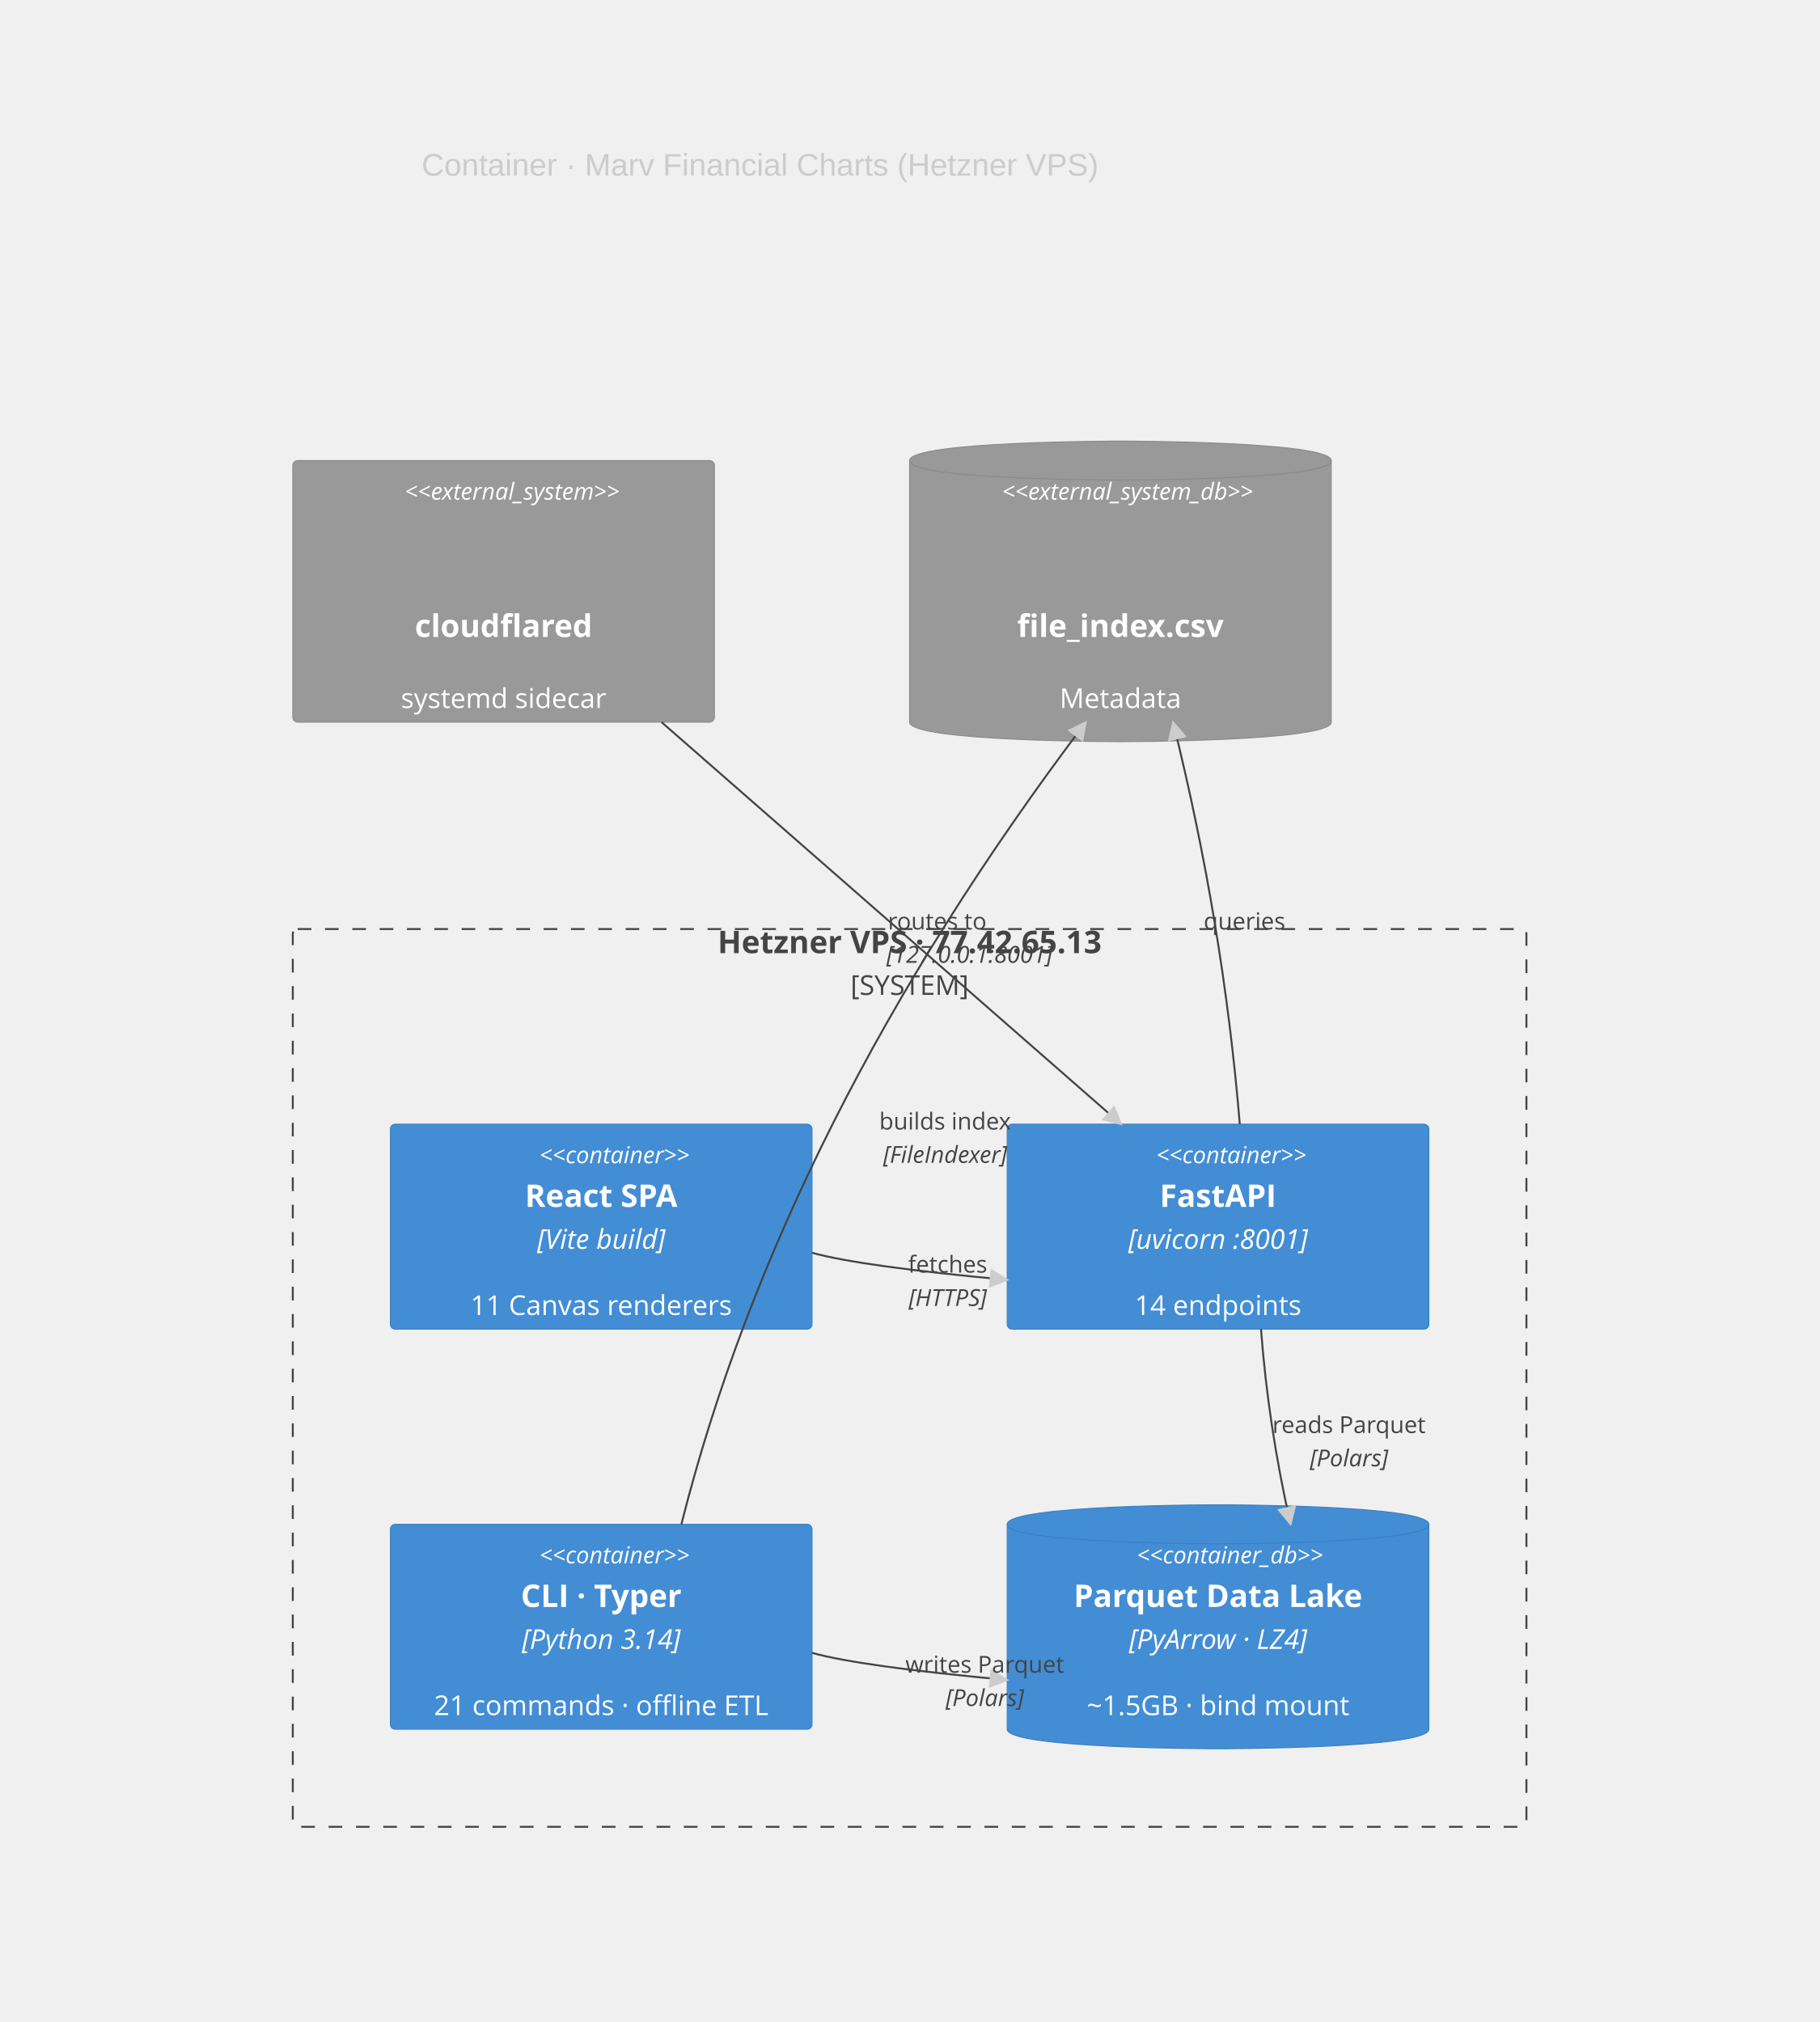
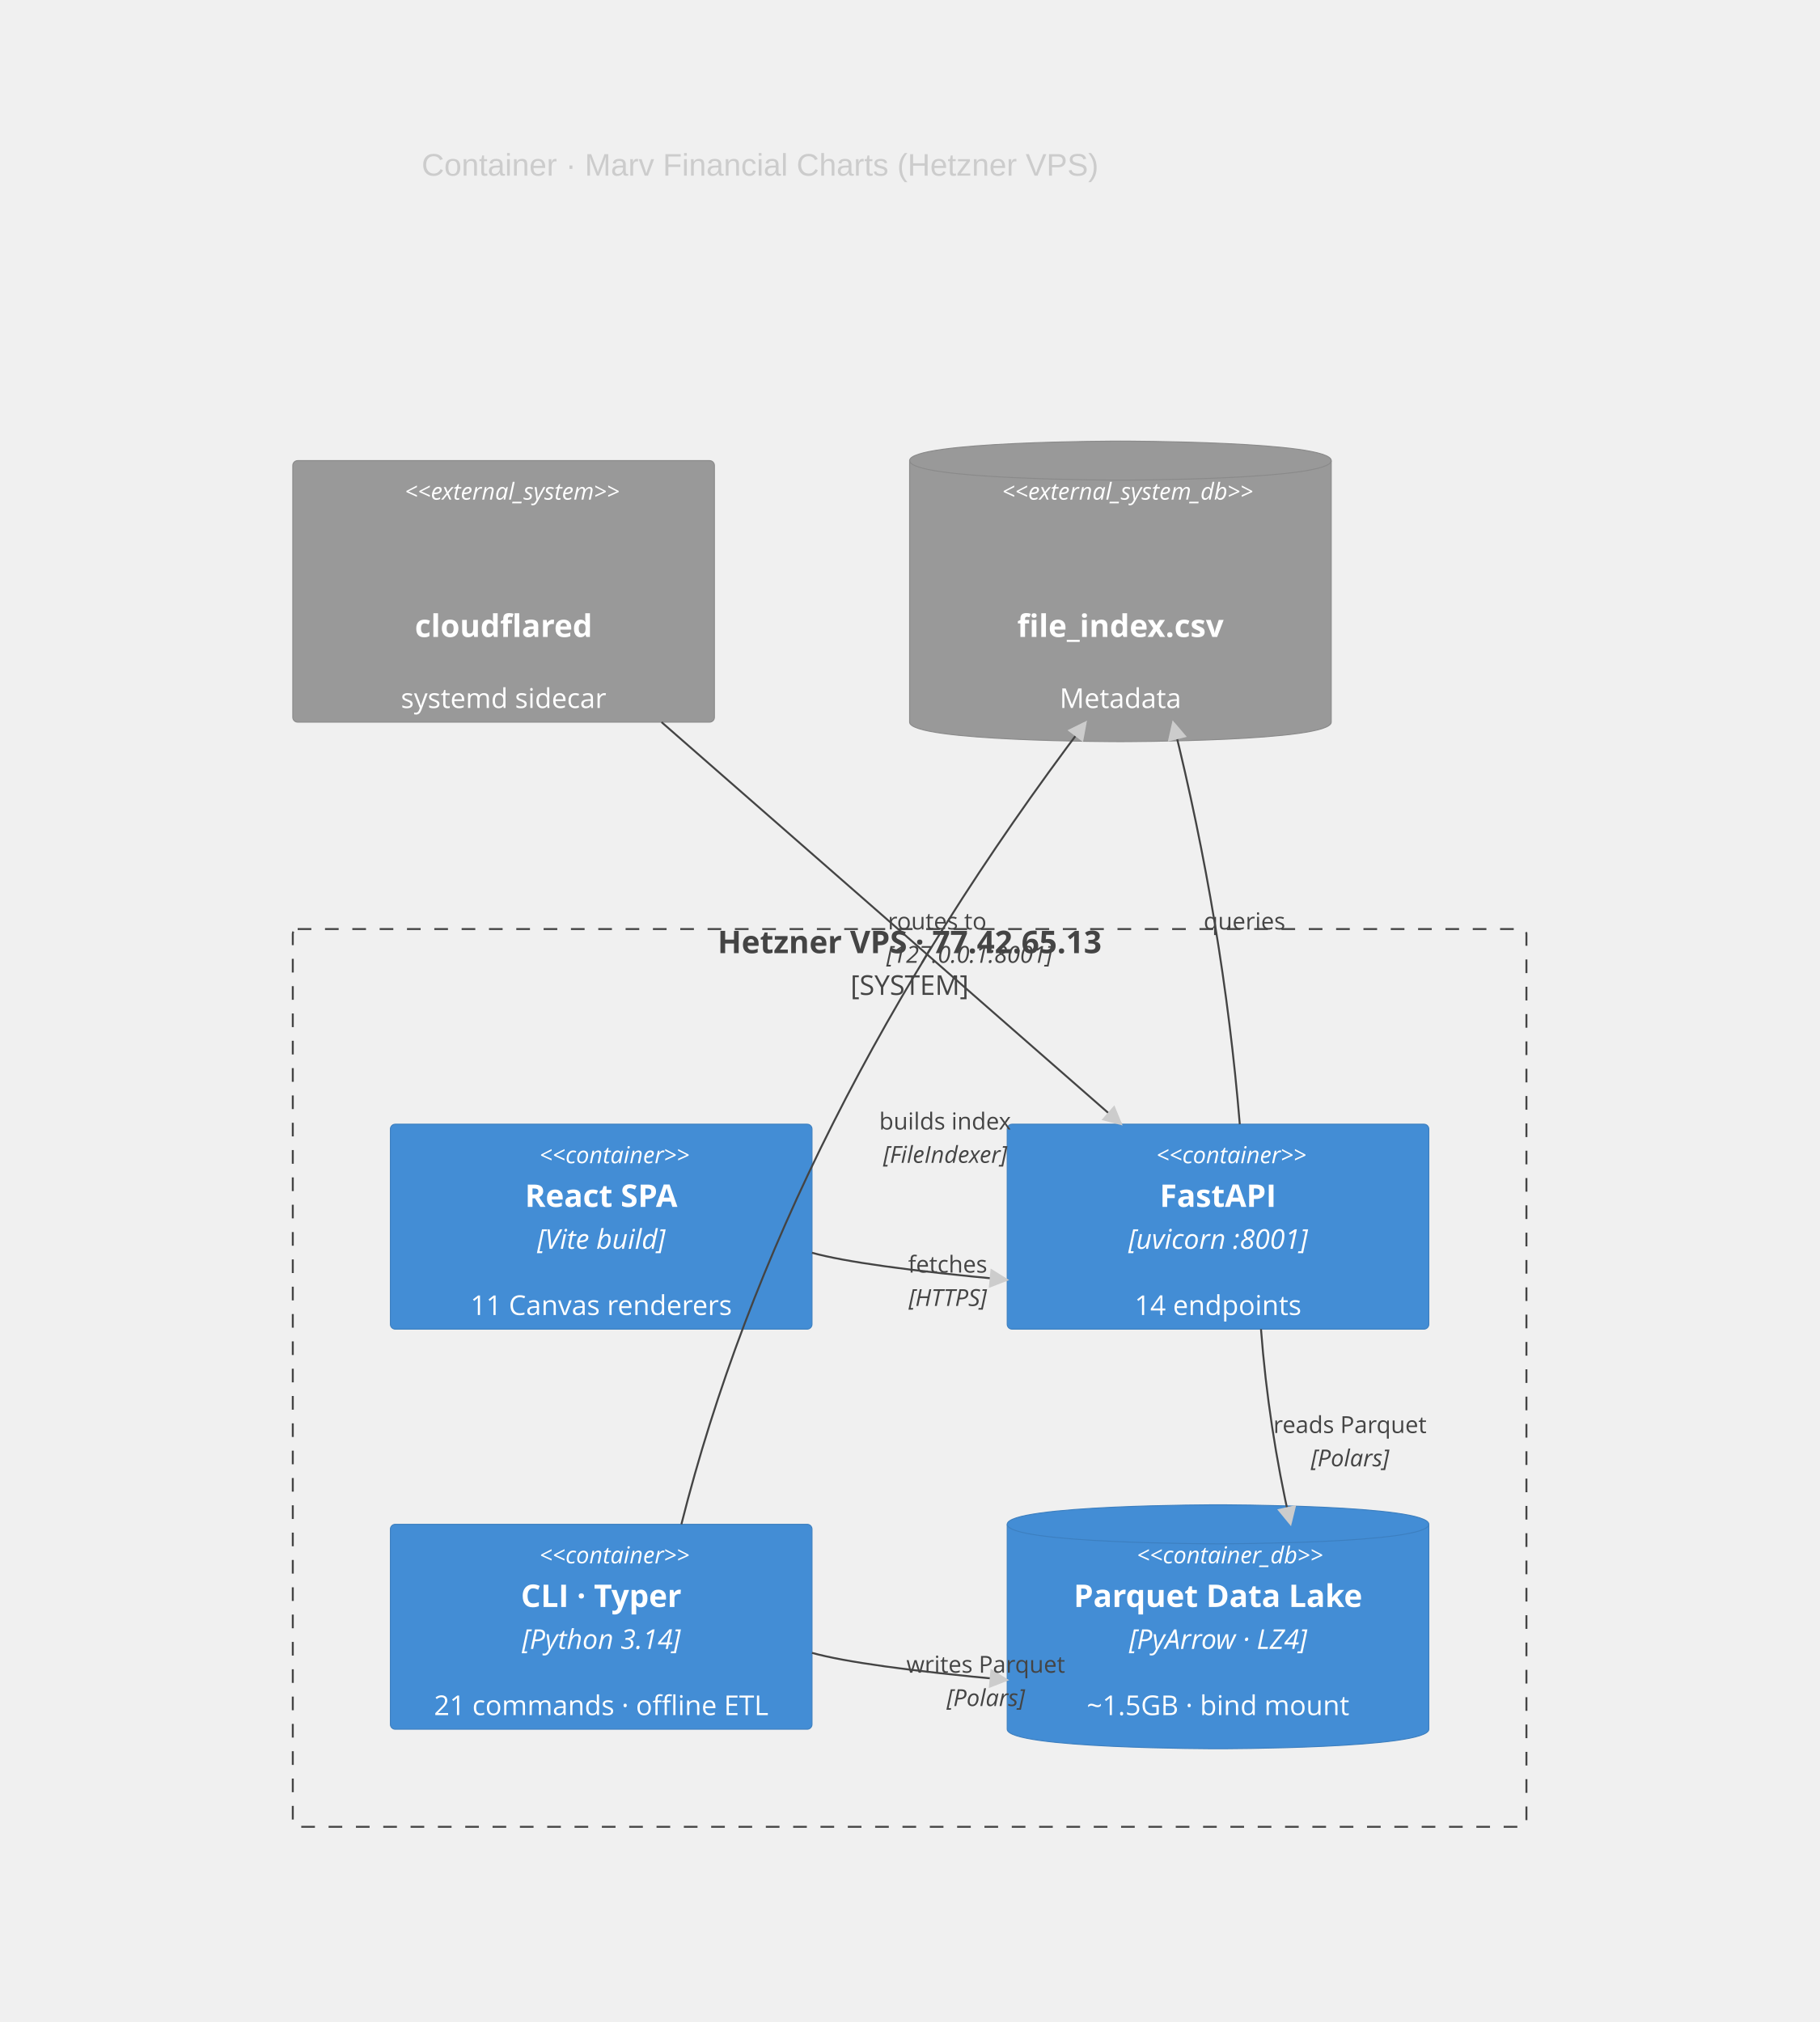
<svg xmlns="http://www.w3.org/2000/svg" id="my-svg" width="100%" style="max-width: 932px; background-color: transparent;" viewBox="0 -70 932 1036" role="graphics-document document" aria-roledescription="c4">
  <style>#my-svg{font-family:"trebuchet ms",verdana,arial,sans-serif;font-size:16px;fill:#ccc;}@keyframes edge-animation-frame{from{stroke-dashoffset:0;}}@keyframes dash{to{stroke-dashoffset:0;}}#my-svg .edge-animation-slow{stroke-dasharray:9,5!important;stroke-dashoffset:900;animation:dash 50s linear infinite;stroke-linecap:round;}#my-svg .edge-animation-fast{stroke-dasharray:9,5!important;stroke-dashoffset:900;animation:dash 20s linear infinite;stroke-linecap:round;}#my-svg .error-icon{fill:#a44141;}#my-svg .error-text{fill:#ddd;stroke:#ddd;}#my-svg .edge-thickness-normal{stroke-width:1px;}#my-svg .edge-thickness-thick{stroke-width:3.5px;}#my-svg .edge-pattern-solid{stroke-dasharray:0;}#my-svg .edge-thickness-invisible{stroke-width:0;fill:none;}#my-svg .edge-pattern-dashed{stroke-dasharray:3;}#my-svg .edge-pattern-dotted{stroke-dasharray:2;}#my-svg .marker{fill:lightgrey;stroke:lightgrey;}#my-svg .marker.cross{stroke:lightgrey;}#my-svg svg{font-family:"trebuchet ms",verdana,arial,sans-serif;font-size:16px;}#my-svg p{margin:0;}#my-svg .person{stroke:#cccccc;fill:#1f2020;}#my-svg .node .neo-node{stroke:#ccc;}#my-svg [data-look="neo"].node rect,#my-svg [data-look="neo"].cluster rect,#my-svg [data-look="neo"].node polygon{stroke:url(#my-svg-gradient);filter:drop-shadow( 1px 2px 2px rgba(185,185,185,1));}#my-svg [data-look="neo"].swimlane.cluster rect{filter:none;}#my-svg [data-look="neo"].node path{stroke:url(#my-svg-gradient);stroke-width:1px;}#my-svg [data-look="neo"].node .outer-path{filter:drop-shadow( 1px 2px 2px rgba(185,185,185,1));}#my-svg [data-look="neo"].node .neo-line path{stroke:#ccc;filter:none;}#my-svg [data-look="neo"].node circle{stroke:url(#my-svg-gradient);filter:drop-shadow( 1px 2px 2px rgba(185,185,185,1));}#my-svg [data-look="neo"].node circle .state-start{fill:#000000;}#my-svg [data-look="neo"].icon-shape .icon{fill:url(#my-svg-gradient);filter:drop-shadow( 1px 2px 2px rgba(185,185,185,1));}#my-svg [data-look="neo"].icon-shape .icon-neo path{stroke:url(#my-svg-gradient);filter:drop-shadow( 1px 2px 2px rgba(185,185,185,1));}#my-svg :root{--mermaid-font-family:"trebuchet ms",verdana,arial,sans-serif;}</style>
  <g />
  <defs>
    <symbol id="my-svg-computer" width="24" height="24">
      <path transform="scale(.5)" d="M2 2v13h20v-13h-20zm18 11h-16v-9h16v9zm-10.228 6l.466-1h3.524l.467 1h-4.457zm14.228 3h-24l2-6h2.104l-1.33 4h18.45l-1.297-4h2.073l2 6zm-5-10h-14v-7h14v7z" />
    </symbol>
  </defs>
  <defs>
    <symbol id="my-svg-database" fill-rule="evenodd" clip-rule="evenodd">
      <path transform="scale(.5)" d="M12.258.001l.256.004.255.005.253.008.251.01.249.012.247.015.246.016.242.019.241.02.239.023.236.024.233.027.231.028.229.031.225.032.223.034.22.036.217.038.214.04.211.041.208.043.205.045.201.046.198.048.194.05.191.051.187.053.183.054.18.056.175.057.172.059.168.06.163.061.16.063.155.064.15.066.074.033.073.033.071.034.07.034.069.035.068.035.067.035.066.035.064.036.064.036.062.036.06.036.06.037.058.037.058.037.055.038.055.038.053.038.052.038.051.039.05.039.048.039.047.039.045.04.044.04.043.04.041.04.04.041.039.041.037.041.036.041.034.041.033.042.032.042.03.042.029.042.027.042.026.043.024.043.023.043.021.043.02.043.018.044.017.043.015.044.013.044.012.044.011.045.009.044.007.045.006.045.004.045.002.045.001.045v17l-.001.045-.002.045-.004.045-.006.045-.007.045-.009.044-.011.045-.012.044-.013.044-.015.044-.017.043-.018.044-.02.043-.021.043-.023.043-.024.043-.026.043-.027.042-.029.042-.03.042-.032.042-.033.042-.034.041-.036.041-.037.041-.039.041-.04.041-.041.04-.043.04-.044.04-.045.04-.047.039-.048.039-.05.039-.051.039-.052.038-.053.038-.055.038-.055.038-.058.037-.058.037-.06.037-.06.036-.062.036-.064.036-.064.036-.066.035-.067.035-.068.035-.069.035-.07.034-.071.034-.073.033-.074.033-.15.066-.155.064-.16.063-.163.061-.168.06-.172.059-.175.057-.18.056-.183.054-.187.053-.191.051-.194.05-.198.048-.201.046-.205.045-.208.043-.211.041-.214.04-.217.038-.22.036-.223.034-.225.032-.229.031-.231.028-.233.027-.236.024-.239.023-.241.02-.242.019-.246.016-.247.015-.249.012-.251.01-.253.008-.255.005-.256.004-.258.001-.258-.001-.256-.004-.255-.005-.253-.008-.251-.01-.249-.012-.247-.015-.245-.016-.243-.019-.241-.02-.238-.023-.236-.024-.234-.027-.231-.028-.228-.031-.226-.032-.223-.034-.22-.036-.217-.038-.214-.04-.211-.041-.208-.043-.204-.045-.201-.046-.198-.048-.195-.05-.19-.051-.187-.053-.184-.054-.179-.056-.176-.057-.172-.059-.167-.06-.164-.061-.159-.063-.155-.064-.151-.066-.074-.033-.072-.033-.072-.034-.07-.034-.069-.035-.068-.035-.067-.035-.066-.035-.064-.036-.063-.036-.062-.036-.061-.036-.06-.037-.058-.037-.057-.037-.056-.038-.055-.038-.053-.038-.052-.038-.051-.039-.049-.039-.049-.039-.046-.039-.046-.04-.044-.04-.043-.04-.041-.04-.04-.041-.039-.041-.037-.041-.036-.041-.034-.041-.033-.042-.032-.042-.03-.042-.029-.042-.027-.042-.026-.043-.024-.043-.023-.043-.021-.043-.02-.043-.018-.044-.017-.043-.015-.044-.013-.044-.012-.044-.011-.045-.009-.044-.007-.045-.006-.045-.004-.045-.002-.045-.001-.045v-17l.001-.045.002-.045.004-.045.006-.045.007-.045.009-.044.011-.045.012-.044.013-.044.015-.044.017-.043.018-.044.02-.043.021-.043.023-.043.024-.043.026-.043.027-.042.029-.042.03-.042.032-.042.033-.042.034-.041.036-.041.037-.041.039-.041.04-.041.041-.04.043-.04.044-.04.046-.04.046-.039.049-.039.049-.039.051-.039.052-.038.053-.038.055-.038.056-.038.057-.037.058-.037.06-.037.061-.036.062-.036.063-.036.064-.036.066-.035.067-.035.068-.035.069-.035.07-.034.072-.034.072-.033.074-.033.151-.066.155-.064.159-.063.164-.061.167-.06.172-.059.176-.057.179-.056.184-.054.187-.053.19-.051.195-.05.198-.048.201-.046.204-.045.208-.043.211-.041.214-.04.217-.038.22-.036.223-.034.226-.032.228-.031.231-.028.234-.027.236-.024.238-.023.241-.02.243-.019.245-.016.247-.015.249-.012.251-.01.253-.008.255-.005.256-.004.258-.001.258.001zm-9.258 20.499v.01l.001.021.003.021.004.022.005.021.006.022.007.022.009.023.01.022.011.023.012.023.013.023.015.023.016.024.017.023.018.024.019.024.021.024.022.025.023.024.024.025.052.049.056.05.061.051.066.051.07.051.075.051.079.052.084.052.088.052.092.052.097.052.102.051.105.052.11.052.114.051.119.051.123.051.127.05.131.05.135.05.139.048.144.049.147.047.152.047.155.047.16.045.163.045.167.043.171.043.176.041.178.041.183.039.187.039.19.037.194.035.197.035.202.033.204.031.209.03.212.029.216.027.219.025.222.024.226.021.23.02.233.018.236.016.24.015.243.012.246.01.249.008.253.005.256.004.259.001.26-.001.257-.004.254-.005.25-.008.247-.011.244-.012.241-.014.237-.016.233-.018.231-.021.226-.021.224-.024.22-.026.216-.027.212-.028.21-.031.205-.031.202-.034.198-.034.194-.036.191-.037.187-.039.183-.04.179-.04.175-.042.172-.043.168-.044.163-.045.16-.046.155-.046.152-.047.148-.048.143-.049.139-.049.136-.05.131-.05.126-.05.123-.051.118-.052.114-.051.11-.052.106-.052.101-.052.096-.052.092-.052.088-.053.083-.051.079-.052.074-.052.07-.051.065-.051.06-.051.056-.05.051-.05.023-.024.023-.025.021-.024.02-.024.019-.024.018-.024.017-.024.015-.023.014-.024.013-.023.012-.023.01-.023.01-.022.008-.022.006-.022.006-.022.004-.022.004-.021.001-.021.001-.021v-4.127l-.077.055-.08.053-.083.054-.085.053-.087.052-.09.052-.093.051-.095.05-.097.05-.1.049-.102.049-.105.048-.106.047-.109.047-.111.046-.114.045-.115.045-.118.044-.12.043-.122.042-.124.042-.126.041-.128.04-.13.04-.132.038-.134.038-.135.037-.138.037-.139.035-.142.035-.143.034-.144.033-.147.032-.148.031-.15.03-.151.03-.153.029-.154.027-.156.027-.158.026-.159.025-.161.024-.162.023-.163.022-.165.021-.166.02-.167.019-.169.018-.169.017-.171.016-.173.015-.173.014-.175.013-.175.012-.177.011-.178.01-.179.008-.179.008-.181.006-.182.005-.182.004-.184.003-.184.002h-.37l-.184-.002-.184-.003-.182-.004-.182-.005-.181-.006-.179-.008-.179-.008-.178-.01-.176-.011-.176-.012-.175-.013-.173-.014-.172-.015-.171-.016-.17-.017-.169-.018-.167-.019-.166-.02-.165-.021-.163-.022-.162-.023-.161-.024-.159-.025-.157-.026-.156-.027-.155-.027-.153-.029-.151-.03-.15-.03-.148-.031-.146-.032-.145-.033-.143-.034-.141-.035-.14-.035-.137-.037-.136-.037-.134-.038-.132-.038-.13-.04-.128-.04-.126-.041-.124-.042-.122-.042-.12-.044-.117-.043-.116-.045-.113-.045-.112-.046-.109-.047-.106-.047-.105-.048-.102-.049-.1-.049-.097-.05-.095-.05-.093-.052-.09-.051-.087-.052-.085-.053-.083-.054-.08-.054-.077-.054v4.127zm0-5.654v.011l.001.021.003.021.004.021.005.022.006.022.007.022.009.022.01.022.011.023.012.023.013.023.015.024.016.023.017.024.018.024.019.024.021.024.022.024.023.025.024.024.052.05.056.05.061.05.066.051.07.051.075.052.079.051.084.052.088.052.092.052.097.052.102.052.105.052.11.051.114.051.119.052.123.05.127.051.131.05.135.049.139.049.144.048.147.048.152.047.155.046.16.045.163.045.167.044.171.042.176.042.178.04.183.04.187.038.19.037.194.036.197.034.202.033.204.032.209.03.212.028.216.027.219.025.222.024.226.022.23.02.233.018.236.016.24.014.243.012.246.01.249.008.253.006.256.003.259.001.26-.001.257-.003.254-.006.25-.008.247-.01.244-.012.241-.015.237-.016.233-.018.231-.02.226-.022.224-.024.22-.025.216-.027.212-.029.21-.03.205-.032.202-.033.198-.035.194-.036.191-.037.187-.039.183-.039.179-.041.175-.042.172-.043.168-.044.163-.045.16-.045.155-.047.152-.047.148-.048.143-.048.139-.05.136-.049.131-.05.126-.051.123-.051.118-.051.114-.052.11-.052.106-.052.101-.052.096-.052.092-.052.088-.052.083-.052.079-.052.074-.051.07-.052.065-.051.06-.05.056-.051.051-.049.023-.025.023-.024.021-.025.02-.024.019-.024.018-.024.017-.024.015-.023.014-.023.013-.024.012-.022.01-.023.01-.023.008-.022.006-.022.006-.022.004-.021.004-.022.001-.021.001-.021v-4.139l-.077.054-.08.054-.083.054-.085.052-.087.053-.09.051-.093.051-.095.051-.097.05-.1.049-.102.049-.105.048-.106.047-.109.047-.111.046-.114.045-.115.044-.118.044-.12.044-.122.042-.124.042-.126.041-.128.04-.13.039-.132.039-.134.038-.135.037-.138.036-.139.036-.142.035-.143.033-.144.033-.147.033-.148.031-.15.03-.151.03-.153.028-.154.028-.156.027-.158.026-.159.025-.161.024-.162.023-.163.022-.165.021-.166.02-.167.019-.169.018-.169.017-.171.016-.173.015-.173.014-.175.013-.175.012-.177.011-.178.009-.179.009-.179.007-.181.007-.182.005-.182.004-.184.003-.184.002h-.37l-.184-.002-.184-.003-.182-.004-.182-.005-.181-.007-.179-.007-.179-.009-.178-.009-.176-.011-.176-.012-.175-.013-.173-.014-.172-.015-.171-.016-.17-.017-.169-.018-.167-.019-.166-.02-.165-.021-.163-.022-.162-.023-.161-.024-.159-.025-.157-.026-.156-.027-.155-.028-.153-.028-.151-.03-.15-.03-.148-.031-.146-.033-.145-.033-.143-.033-.141-.035-.14-.036-.137-.036-.136-.037-.134-.038-.132-.039-.13-.039-.128-.04-.126-.041-.124-.042-.122-.043-.12-.043-.117-.044-.116-.044-.113-.046-.112-.046-.109-.046-.106-.047-.105-.048-.102-.049-.1-.049-.097-.05-.095-.051-.093-.051-.09-.051-.087-.053-.085-.052-.083-.054-.08-.054-.077-.054v4.139zm0-5.666v.011l.001.02.003.022.004.021.005.022.006.021.007.022.009.023.01.022.011.023.012.023.013.023.015.023.016.024.017.024.018.023.019.024.021.025.022.024.023.024.024.025.052.05.056.05.061.05.066.051.07.051.075.052.079.051.084.052.088.052.092.052.097.052.102.052.105.051.11.052.114.051.119.051.123.051.127.05.131.05.135.05.139.049.144.048.147.048.152.047.155.046.16.045.163.045.167.043.171.043.176.042.178.04.183.04.187.038.19.037.194.036.197.034.202.033.204.032.209.03.212.028.216.027.219.025.222.024.226.021.23.02.233.018.236.017.24.014.243.012.246.01.249.008.253.006.256.003.259.001.26-.001.257-.003.254-.006.25-.008.247-.01.244-.013.241-.014.237-.016.233-.018.231-.02.226-.022.224-.024.22-.025.216-.027.212-.029.21-.03.205-.032.202-.033.198-.035.194-.036.191-.037.187-.039.183-.039.179-.041.175-.042.172-.043.168-.044.163-.045.16-.045.155-.047.152-.047.148-.048.143-.049.139-.049.136-.049.131-.051.126-.05.123-.051.118-.052.114-.051.11-.052.106-.052.101-.052.096-.052.092-.052.088-.052.083-.052.079-.052.074-.052.07-.051.065-.051.06-.051.056-.05.051-.049.023-.025.023-.025.021-.024.02-.024.019-.024.018-.024.017-.024.015-.023.014-.024.013-.023.012-.023.01-.022.01-.023.008-.022.006-.022.006-.022.004-.022.004-.021.001-.021.001-.021v-4.153l-.077.054-.08.054-.083.053-.085.053-.087.053-.09.051-.093.051-.095.051-.097.05-.1.049-.102.048-.105.048-.106.048-.109.046-.111.046-.114.046-.115.044-.118.044-.12.043-.122.043-.124.042-.126.041-.128.04-.13.039-.132.039-.134.038-.135.037-.138.036-.139.036-.142.034-.143.034-.144.033-.147.032-.148.032-.15.03-.151.03-.153.028-.154.028-.156.027-.158.026-.159.024-.161.024-.162.023-.163.023-.165.021-.166.02-.167.019-.169.018-.169.017-.171.016-.173.015-.173.014-.175.013-.175.012-.177.01-.178.01-.179.009-.179.007-.181.006-.182.006-.182.004-.184.003-.184.001-.185.001-.185-.001-.184-.001-.184-.003-.182-.004-.182-.006-.181-.006-.179-.007-.179-.009-.178-.01-.176-.01-.176-.012-.175-.013-.173-.014-.172-.015-.171-.016-.17-.017-.169-.018-.167-.019-.166-.02-.165-.021-.163-.023-.162-.023-.161-.024-.159-.024-.157-.026-.156-.027-.155-.028-.153-.028-.151-.03-.15-.03-.148-.032-.146-.032-.145-.033-.143-.034-.141-.034-.14-.036-.137-.036-.136-.037-.134-.038-.132-.039-.13-.039-.128-.041-.126-.041-.124-.041-.122-.043-.12-.043-.117-.044-.116-.044-.113-.046-.112-.046-.109-.046-.106-.048-.105-.048-.102-.048-.1-.05-.097-.049-.095-.051-.093-.051-.09-.052-.087-.052-.085-.053-.083-.053-.08-.054-.077-.054v4.153zm8.74-8.179l-.257.004-.254.005-.25.008-.247.011-.244.012-.241.014-.237.016-.233.018-.231.021-.226.022-.224.023-.22.026-.216.027-.212.028-.21.031-.205.032-.202.033-.198.034-.194.036-.191.038-.187.038-.183.04-.179.041-.175.042-.172.043-.168.043-.163.045-.16.046-.155.046-.152.048-.148.048-.143.048-.139.049-.136.05-.131.05-.126.051-.123.051-.118.051-.114.052-.11.052-.106.052-.101.052-.096.052-.092.052-.088.052-.083.052-.079.052-.074.051-.07.052-.065.051-.06.05-.056.05-.051.05-.023.025-.023.024-.021.024-.02.025-.019.024-.018.024-.017.023-.015.024-.014.023-.013.023-.012.023-.01.023-.01.022-.008.022-.006.023-.006.021-.004.022-.004.021-.001.021-.001.021.001.021.001.021.004.021.004.022.006.021.006.023.008.022.01.022.01.023.012.023.013.023.014.023.015.024.017.023.018.024.019.024.02.025.021.024.023.024.023.025.051.05.056.05.06.05.065.051.07.052.074.051.079.052.083.052.088.052.092.052.096.052.101.052.106.052.11.052.114.052.118.051.123.051.126.051.131.05.136.05.139.049.143.048.148.048.152.048.155.046.16.046.163.045.168.043.172.043.175.042.179.041.183.04.187.038.191.038.194.036.198.034.202.033.205.032.21.031.212.028.216.027.22.026.224.023.226.022.231.021.233.018.237.016.241.014.244.012.247.011.25.008.254.005.257.004.26.001.26-.001.257-.004.254-.005.25-.008.247-.011.244-.012.241-.014.237-.016.233-.018.231-.021.226-.022.224-.023.22-.026.216-.027.212-.028.21-.031.205-.032.202-.033.198-.034.194-.036.191-.038.187-.038.183-.04.179-.041.175-.042.172-.043.168-.043.163-.045.16-.046.155-.046.152-.048.148-.048.143-.048.139-.049.136-.05.131-.05.126-.051.123-.051.118-.051.114-.052.11-.052.106-.052.101-.052.096-.052.092-.052.088-.052.083-.052.079-.052.074-.051.07-.052.065-.051.06-.05.056-.05.051-.05.023-.025.023-.024.021-.024.02-.025.019-.024.018-.024.017-.023.015-.024.014-.023.013-.023.012-.023.01-.023.01-.022.008-.022.006-.023.006-.021.004-.022.004-.021.001-.021.001-.021-.001-.021-.001-.021-.004-.021-.004-.022-.006-.021-.006-.023-.008-.022-.01-.022-.01-.023-.012-.023-.013-.023-.014-.023-.015-.024-.017-.023-.018-.024-.019-.024-.02-.025-.021-.024-.023-.024-.023-.025-.051-.05-.056-.05-.06-.05-.065-.051-.07-.052-.074-.051-.079-.052-.083-.052-.088-.052-.092-.052-.096-.052-.101-.052-.106-.052-.11-.052-.114-.052-.118-.051-.123-.051-.126-.051-.131-.05-.136-.05-.139-.049-.143-.048-.148-.048-.152-.048-.155-.046-.16-.046-.163-.045-.168-.043-.172-.043-.175-.042-.179-.041-.183-.04-.187-.038-.191-.038-.194-.036-.198-.034-.202-.033-.205-.032-.21-.031-.212-.028-.216-.027-.22-.026-.224-.023-.226-.022-.231-.021-.233-.018-.237-.016-.241-.014-.244-.012-.247-.011-.25-.008-.254-.005-.257-.004-.26-.001-.26.001z" />
    </symbol>
  </defs>
  <defs>
    <symbol id="my-svg-clock" width="24" height="24">
      <path transform="scale(.5)" d="M12 2c5.514 0 10 4.486 10 10s-4.486 10-10 10-10-4.486-10-10 4.486-10 10-10zm0-2c-6.627 0-12 5.373-12 12s5.373 12 12 12 12-5.373 12-12-5.373-12-12-12zm5.848 12.459c.202.038.202.333.001.372-1.907.361-6.045 1.111-6.547 1.111-.719 0-1.301-.582-1.301-1.301 0-.512.77-5.447 1.125-7.445.034-.192.312-.181.343.014l.985 6.238 5.394 1.011z" />
    </symbol>
  </defs>
  <g class="person-man">
    <rect x="150" y="166" fill="#999999" stroke="#8A8A8A" width="216" height="134" rx="2.5" ry="2.5" stroke-width="0.5" />
    <text fill="#FFFFFF" font-family="&quot;Open Sans&quot;, sans-serif" font-size="12" font-style="italic" lengthAdjust="spacing" textLength="101" x="207.5" y="186">&lt;&lt;external_system&gt;&gt;</text>
    <text x="258" y="252" dominant-baseline="middle" fill="#FFFFFF" style="text-anchor: middle; font-size: 16px; font-weight: bold; font-family: &quot;Open Sans&quot;, sans-serif;">
      <tspan dy="0" alignment-baseline="mathematical">cloudflared</tspan>
    </text>
    <text x="258" y="289" dominant-baseline="middle" fill="#FFFFFF" style="text-anchor: middle; font-size: 14px; font-weight: normal; font-family: &quot;Open Sans&quot;, sans-serif;">
      <tspan dy="0" alignment-baseline="mathematical">systemd sidecar</tspan>
    </text>
  </g>
  <g class="person-man">
    <path fill="#999999" stroke-width="0.5" stroke="#8A8A8A" d="M466,166c0,-10 108,-10 108,-10c0,0 108,0 108,10l0,134c0,10 -108,10 -108,10c0,0 -108,0 -108,-10l0,-134" />
    <path fill="none" stroke-width="0.5" stroke="#8A8A8A" d="M466,166c0,10 108,10 108,10c0,0 108,0 108,-10" />
    <text fill="#FFFFFF" font-family="&quot;Open Sans&quot;, sans-serif" font-size="12" font-style="italic" lengthAdjust="spacing" textLength="121" x="513.5" y="186">&lt;&lt;external_system_db&gt;&gt;</text>
    <text x="574" y="252" dominant-baseline="middle" fill="#FFFFFF" style="text-anchor: middle; font-size: 16px; font-weight: bold; font-family: &quot;Open Sans&quot;, sans-serif;">
      <tspan dy="0" alignment-baseline="mathematical">file_index.csv</tspan>
    </text>
    <text x="574" y="289" dominant-baseline="middle" fill="#FFFFFF" style="text-anchor: middle; font-size: 14px; font-weight: normal; font-family: &quot;Open Sans&quot;, sans-serif;">
      <tspan dy="0" alignment-baseline="mathematical">Metadata</tspan>
    </text>
  </g>
  <g class="person-man">
    <rect x="200" y="506" fill="#438DD5" stroke="#3C7FC0" width="216" height="105" rx="2.5" ry="2.5" stroke-width="0.5" />
    <text fill="#FFFFFF" font-family="&quot;Open Sans&quot;, sans-serif" font-size="12" font-style="italic" lengthAdjust="spacing" textLength="63" x="276.5" y="526">&lt;&lt;container&gt;&gt;</text>
    <text x="308" y="544" dominant-baseline="middle" fill="#FFFFFF" style="text-anchor: middle; font-size: 16px; font-weight: bold; font-family: &quot;Open Sans&quot;, sans-serif;">
      <tspan dy="0" alignment-baseline="mathematical">React SPA</tspan>
    </text>
    <text x="308" y="566" dominant-baseline="middle" fill="#FFFFFF" font-style="italic" style="text-anchor: middle; font-size: 14px; font-weight: normal; font-family: &quot;Open Sans&quot;, sans-serif;">
      <tspan dy="0" alignment-baseline="mathematical">[Vite build]</tspan>
    </text>
    <text x="308" y="600" dominant-baseline="middle" fill="#FFFFFF" style="text-anchor: middle; font-size: 14px; font-weight: normal; font-family: &quot;Open Sans&quot;, sans-serif;">
      <tspan dy="0" alignment-baseline="mathematical">11 Canvas renderers</tspan>
    </text>
  </g>
  <g class="person-man">
    <rect x="516" y="506" fill="#438DD5" stroke="#3C7FC0" width="216" height="105" rx="2.5" ry="2.5" stroke-width="0.5" />
    <text fill="#FFFFFF" font-family="&quot;Open Sans&quot;, sans-serif" font-size="12" font-style="italic" lengthAdjust="spacing" textLength="63" x="592.5" y="526">&lt;&lt;container&gt;&gt;</text>
    <text x="624" y="544" dominant-baseline="middle" fill="#FFFFFF" style="text-anchor: middle; font-size: 16px; font-weight: bold; font-family: &quot;Open Sans&quot;, sans-serif;">
      <tspan dy="0" alignment-baseline="mathematical">FastAPI</tspan>
    </text>
    <text x="624" y="566" dominant-baseline="middle" fill="#FFFFFF" font-style="italic" style="text-anchor: middle; font-size: 14px; font-weight: normal; font-family: &quot;Open Sans&quot;, sans-serif;">
      <tspan dy="0" alignment-baseline="mathematical">[uvicorn :8001]</tspan>
    </text>
    <text x="624" y="600" dominant-baseline="middle" fill="#FFFFFF" style="text-anchor: middle; font-size: 14px; font-weight: normal; font-family: &quot;Open Sans&quot;, sans-serif;">
      <tspan dy="0" alignment-baseline="mathematical">14 endpoints</tspan>
    </text>
  </g>
  <g class="person-man">
    <rect x="200" y="711" fill="#438DD5" stroke="#3C7FC0" width="216" height="105" rx="2.5" ry="2.5" stroke-width="0.5" />
    <text fill="#FFFFFF" font-family="&quot;Open Sans&quot;, sans-serif" font-size="12" font-style="italic" lengthAdjust="spacing" textLength="63" x="276.5" y="731">&lt;&lt;container&gt;&gt;</text>
    <text x="308" y="749" dominant-baseline="middle" fill="#FFFFFF" style="text-anchor: middle; font-size: 16px; font-weight: bold; font-family: &quot;Open Sans&quot;, sans-serif;">
      <tspan dy="0" alignment-baseline="mathematical">CLI · Typer</tspan>
    </text>
    <text x="308" y="771" dominant-baseline="middle" fill="#FFFFFF" font-style="italic" style="text-anchor: middle; font-size: 14px; font-weight: normal; font-family: &quot;Open Sans&quot;, sans-serif;">
      <tspan dy="0" alignment-baseline="mathematical">[Python 3.14]</tspan>
    </text>
    <text x="308" y="805" dominant-baseline="middle" fill="#FFFFFF" style="text-anchor: middle; font-size: 14px; font-weight: normal; font-family: &quot;Open Sans&quot;, sans-serif;">
      <tspan dy="0" alignment-baseline="mathematical">21 commands · offline ETL</tspan>
    </text>
  </g>
  <g class="person-man">
    <path fill="#438DD5" stroke-width="0.5" stroke="#3C7FC0" d="M516,711c0,-10 108,-10 108,-10c0,0 108,0 108,10l0,105c0,10 -108,10 -108,10c0,0 -108,0 -108,-10l0,-105" />
    <path fill="none" stroke-width="0.5" stroke="#3C7FC0" d="M516,711c0,10 108,10 108,10c0,0 108,0 108,-10" />
    <text fill="#FFFFFF" font-family="&quot;Open Sans&quot;, sans-serif" font-size="12" font-style="italic" lengthAdjust="spacing" textLength="83" x="582.5" y="731">&lt;&lt;container_db&gt;&gt;</text>
    <text x="624" y="749" dominant-baseline="middle" fill="#FFFFFF" style="text-anchor: middle; font-size: 16px; font-weight: bold; font-family: &quot;Open Sans&quot;, sans-serif;">
      <tspan dy="0" alignment-baseline="mathematical">Parquet Data Lake</tspan>
    </text>
    <text x="624" y="771" dominant-baseline="middle" fill="#FFFFFF" font-style="italic" style="text-anchor: middle; font-size: 14px; font-weight: normal; font-family: &quot;Open Sans&quot;, sans-serif;">
      <tspan dy="0" alignment-baseline="mathematical">[PyArrow · LZ4]</tspan>
    </text>
    <text x="624" y="805" dominant-baseline="middle" fill="#FFFFFF" style="text-anchor: middle; font-size: 14px; font-weight: normal; font-family: &quot;Open Sans&quot;, sans-serif;">
      <tspan dy="0" alignment-baseline="mathematical">~1.5GB · bind mount</tspan>
    </text>
  </g>
  <g>
    <rect x="150" y="406" fill="none" stroke="#444444" width="632" height="460" rx="2.5" ry="2.5" stroke-width="1" stroke-dasharray="7.0,7.0" />
    <text x="466" y="414" dominant-baseline="middle" fill="#444444" style="text-anchor: middle; font-size: 16px; font-weight: bold; font-family: &quot;Open Sans&quot;, sans-serif;">
      <tspan dy="0" alignment-baseline="mathematical">Hetzner VPS · 77.42.65.13</tspan>
    </text>
    <text x="466" y="436" dominant-baseline="middle" fill="#444444" style="text-anchor: middle; font-size: 14px; font-weight: normal; font-family: &quot;Open Sans&quot;, sans-serif;">
      <tspan dy="0" alignment-baseline="mathematical">[SYSTEM]</tspan>
    </text>
  </g>
  <defs>
    <marker id="my-svg-arrowhead" refX="9" refY="5" markerUnits="userSpaceOnUse" markerWidth="12" markerHeight="12" orient="auto">
      <path d="M 0 0 L 10 5 L 0 10 z" />
    </marker>
  </defs>
  <defs>
    <marker id="my-svg-arrowend" refX="1" refY="5" markerUnits="userSpaceOnUse" markerWidth="12" markerHeight="12" orient="auto">
      <path d="M 10 0 L 0 5 L 10 10 z" />
    </marker>
  </defs>
  <defs>
    <marker id="my-svg-crosshead" markerWidth="15" markerHeight="8" orient="auto" refX="16" refY="4">
      <path fill="black" stroke="#000000" stroke-width="1px" d="M 9,2 V 6 L16,4 Z" style="stroke-dasharray: 0, 0;" />
      <path fill="none" stroke="#000000" stroke-width="1px" d="M 0,1 L 6,7 M 6,1 L 0,7" style="stroke-dasharray: 0, 0;" />
    </marker>
  </defs>
  <defs>
    <marker id="my-svg-filled-head" refX="18" refY="7" markerWidth="20" markerHeight="28" orient="auto">
      <path d="M 18,7 L9,13 L14,7 L9,1 Z" />
    </marker>
  </defs>
  <g>
    <line x1="338.912" y1="300" x2="574.385" y2="506" stroke-width="1" stroke="#444444" marker-end="url(#my-svg-arrowhead)" style="fill: none;" />
    <text x="480.148" y="403" dominant-baseline="middle" fill="#444444" style="text-anchor: middle; font-size: 12px; font-weight: normal; font-family: &quot;Open Sans&quot;, sans-serif;">
      <tspan dy="0" alignment-baseline="mathematical">routes to</tspan>
    </text>
    <text x="496.648" y="420" dominant-baseline="middle" fill="#444444" font-style="italic" style="text-anchor: middle; font-size: 12px; font-weight: normal; font-family: &quot;Open Sans&quot;, sans-serif;">
      <tspan dy="0" alignment-baseline="mathematical">[127.0.0.1:8001]</tspan>
    </text>
    <path fill="none" stroke-width="1" stroke="#444444" d="M416,571.873 Q441,578.816 516,585.76" marker-end="url(#my-svg-arrowhead)" />
    <text x="485.5" y="578.816" dominant-baseline="middle" fill="#444444" style="text-anchor: middle; font-size: 12px; font-weight: normal; font-family: &quot;Open Sans&quot;, sans-serif;">
      <tspan dy="0" alignment-baseline="mathematical">fetches</tspan>
    </text>
    <text x="485.5" y="595.816" dominant-baseline="middle" fill="#444444" font-style="italic" style="text-anchor: middle; font-size: 12px; font-weight: normal; font-family: &quot;Open Sans&quot;, sans-serif;">
      <tspan dy="0" alignment-baseline="mathematical">[HTTPS]</tspan>
    </text>
    <path fill="none" stroke-width="1" stroke="#444444" d="M635.154,506 Q626.608,403 600.971,300" marker-end="url(#my-svg-arrowhead)" />
    <text x="637.562" y="403" dominant-baseline="middle" fill="#444444" style="text-anchor: middle; font-size: 12px; font-weight: normal; font-family: &quot;Open Sans&quot;, sans-serif;">
      <tspan dy="0" alignment-baseline="mathematical">queries</tspan>
    </text>
    <path fill="none" stroke-width="1" stroke="#444444" d="M646.019,611 Q649.81,661 661.18,711" marker-end="url(#my-svg-arrowhead)" />
-     <text x="691.1" y="661" dominant-baseline="middle" fill="#444444" style="text-anchor: middle; font-size: 12px; font-weight: normal; font-family: &quot;Open Sans&quot;, sans-serif;">
+     <text x="691.6" y="661" dominant-baseline="middle" fill="#444444" style="text-anchor: middle; font-size: 12px; font-weight: normal; font-family: &quot;Open Sans&quot;, sans-serif;">
      <tspan dy="0" alignment-baseline="mathematical">reads Parquet</tspan>
    </text>
-     <text x="691.1" y="678" dominant-baseline="middle" fill="#444444" font-style="italic" style="text-anchor: middle; font-size: 12px; font-weight: normal; font-family: &quot;Open Sans&quot;, sans-serif;">
+     <text x="691.6" y="678" dominant-baseline="middle" fill="#444444" font-style="italic" style="text-anchor: middle; font-size: 12px; font-weight: normal; font-family: &quot;Open Sans&quot;, sans-serif;">
      <tspan dy="0" alignment-baseline="mathematical">[Polars]</tspan>
    </text>
    <path fill="none" stroke-width="1" stroke="#444444" d="M416,776.873 Q441,783.816 516,790.76" marker-end="url(#my-svg-arrowhead)" />
-     <text x="504.5" y="783.816" dominant-baseline="middle" fill="#444444" style="text-anchor: middle; font-size: 12px; font-weight: normal; font-family: &quot;Open Sans&quot;, sans-serif;">
+     <text x="505" y="783.816" dominant-baseline="middle" fill="#444444" style="text-anchor: middle; font-size: 12px; font-weight: normal; font-family: &quot;Open Sans&quot;, sans-serif;">
      <tspan dy="0" alignment-baseline="mathematical">writes Parquet</tspan>
    </text>
-     <text x="504.5" y="800.816" dominant-baseline="middle" fill="#444444" font-style="italic" style="text-anchor: middle; font-size: 12px; font-weight: normal; font-family: &quot;Open Sans&quot;, sans-serif;">
+     <text x="505" y="800.816" dominant-baseline="middle" fill="#444444" font-style="italic" style="text-anchor: middle; font-size: 12px; font-weight: normal; font-family: &quot;Open Sans&quot;, sans-serif;">
      <tspan dy="0" alignment-baseline="mathematical">[Polars]</tspan>
    </text>
    <path fill="none" stroke-width="1" stroke="#444444" d="M349.077,711 Q400.879,505.5 556.283,300" marker-end="url(#my-svg-arrowhead)" />
    <text x="484.18" y="505.5" dominant-baseline="middle" fill="#444444" style="text-anchor: middle; font-size: 12px; font-weight: normal; font-family: &quot;Open Sans&quot;, sans-serif;">
      <tspan dy="0" alignment-baseline="mathematical">builds index</tspan>
    </text>
    <text x="484.18" y="522.5" dominant-baseline="middle" fill="#444444" font-style="italic" style="text-anchor: middle; font-size: 12px; font-weight: normal; font-family: &quot;Open Sans&quot;, sans-serif;">
      <tspan dy="0" alignment-baseline="mathematical">[FileIndexer]</tspan>
    </text>
  </g>
  <text x="216" y="20">Container · Marv Financial Charts (Hetzner VPS)</text>
</svg>
